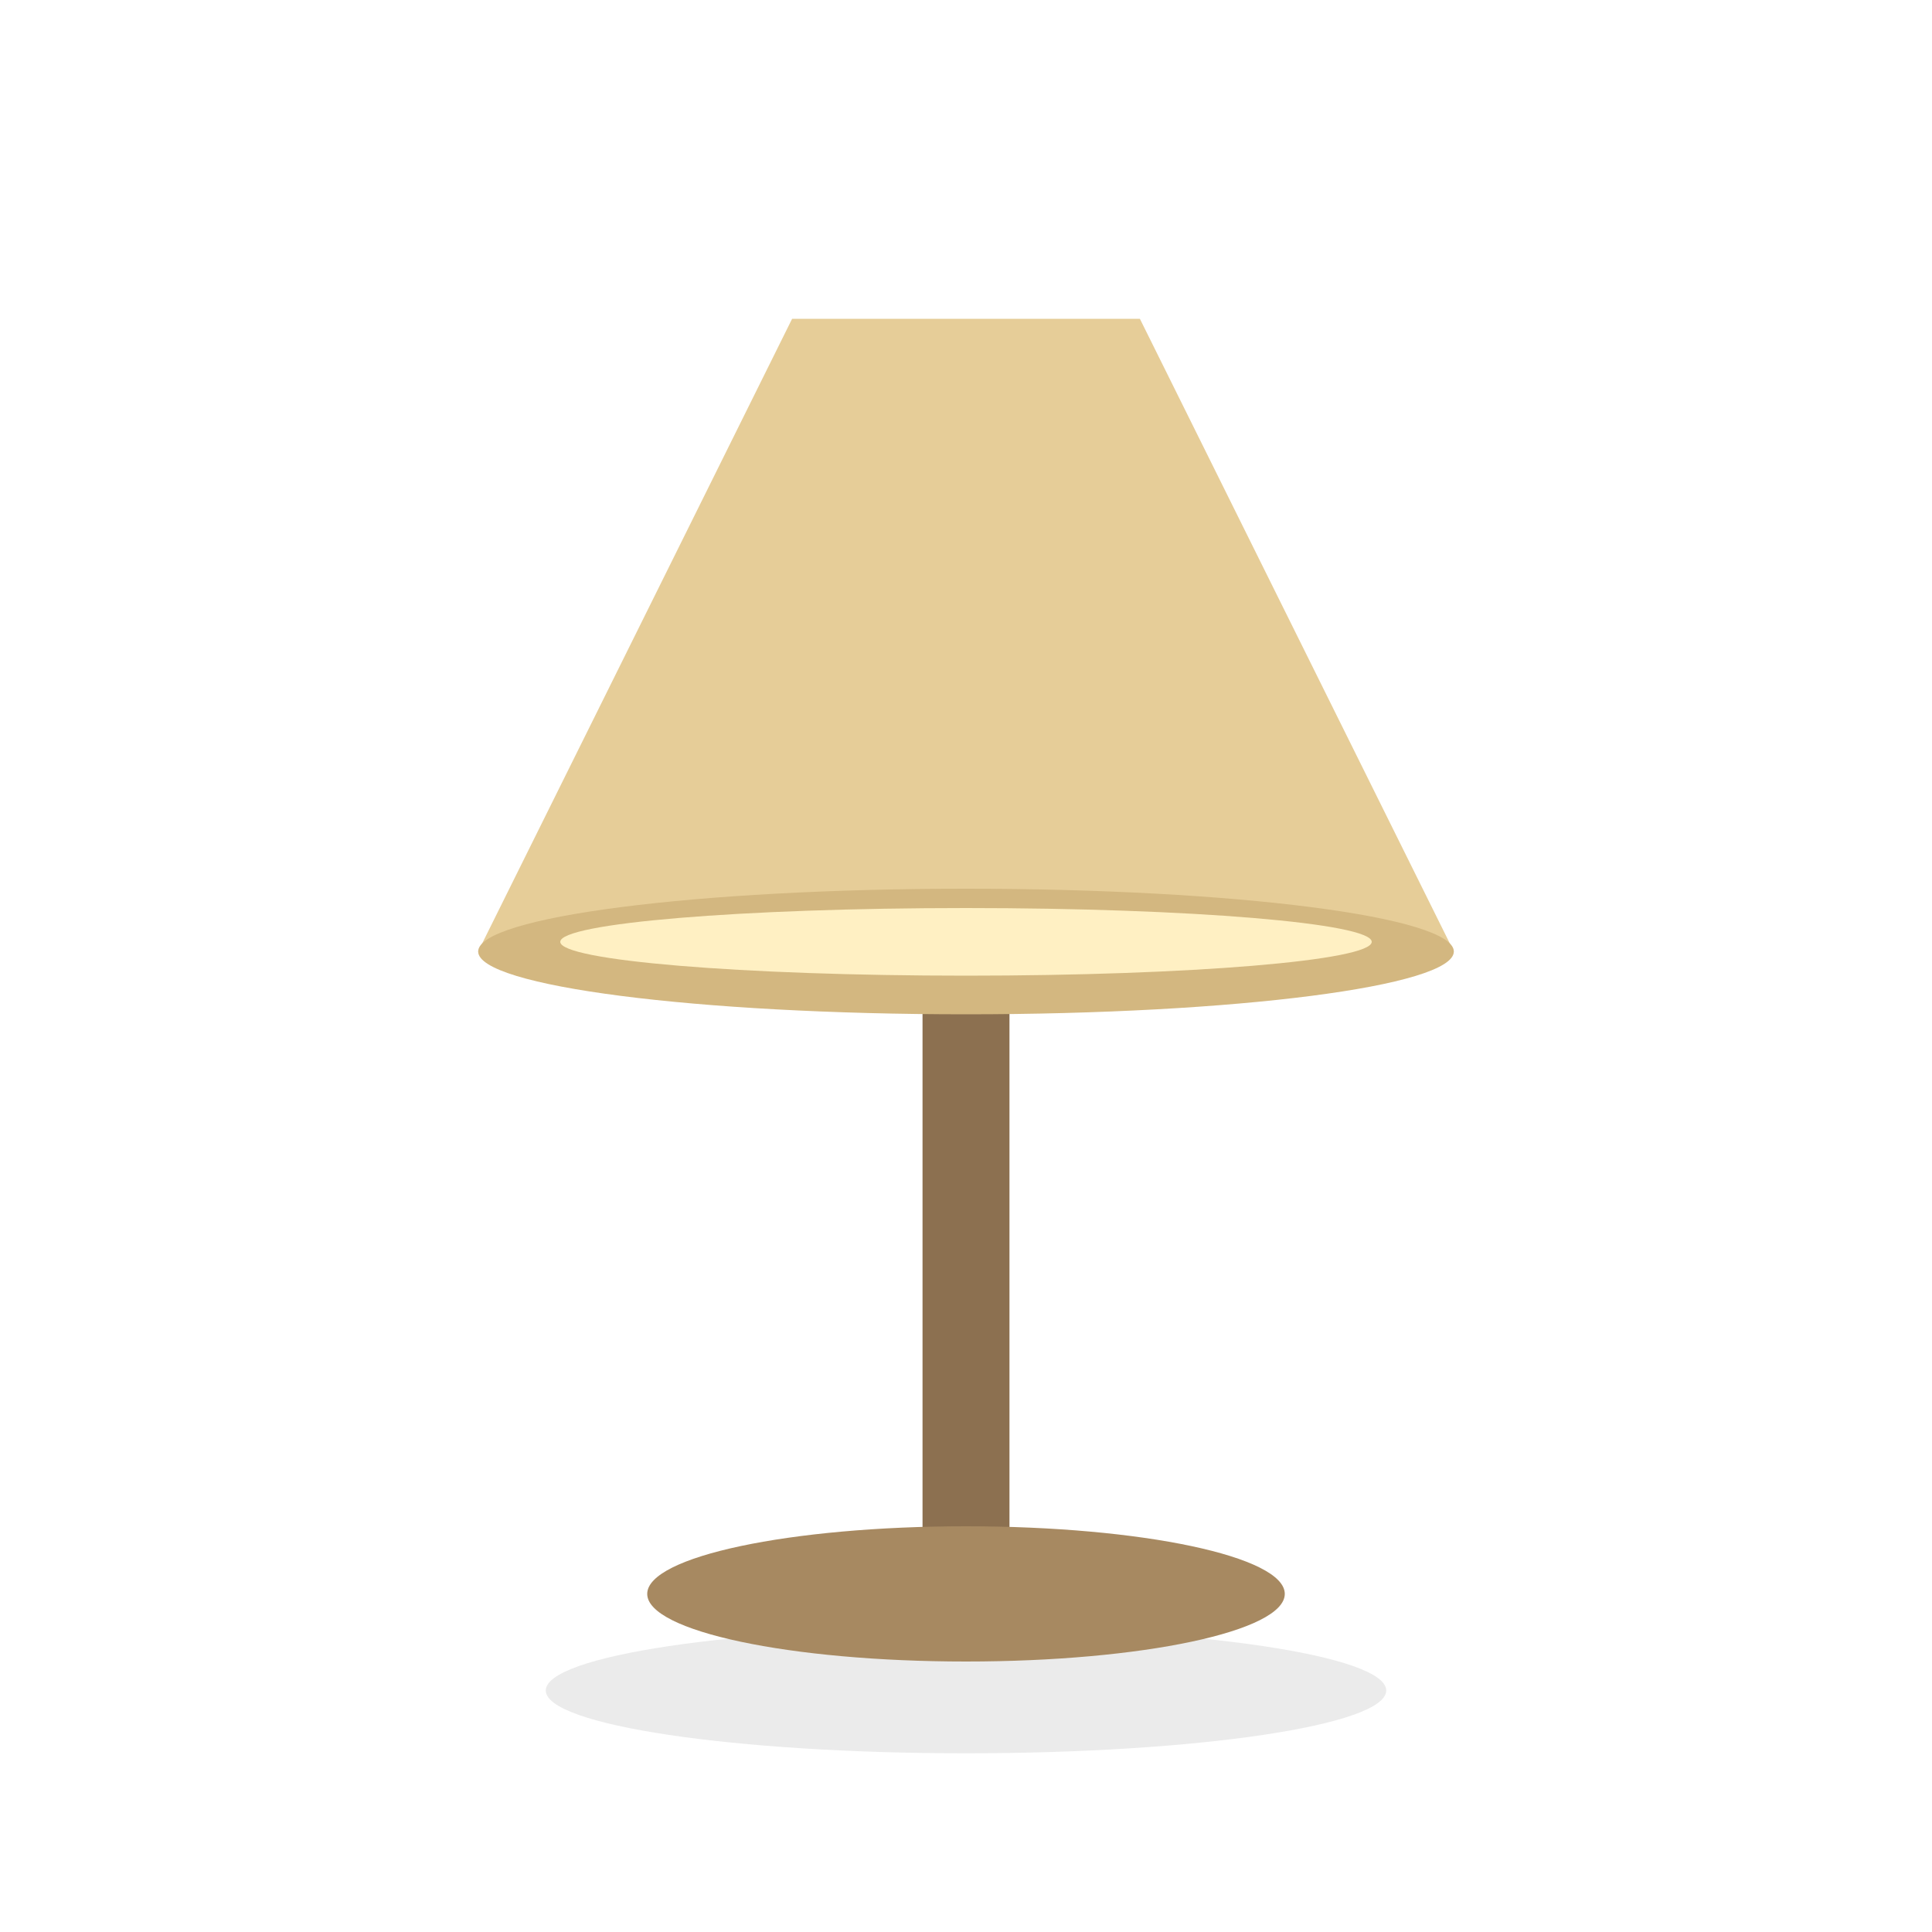
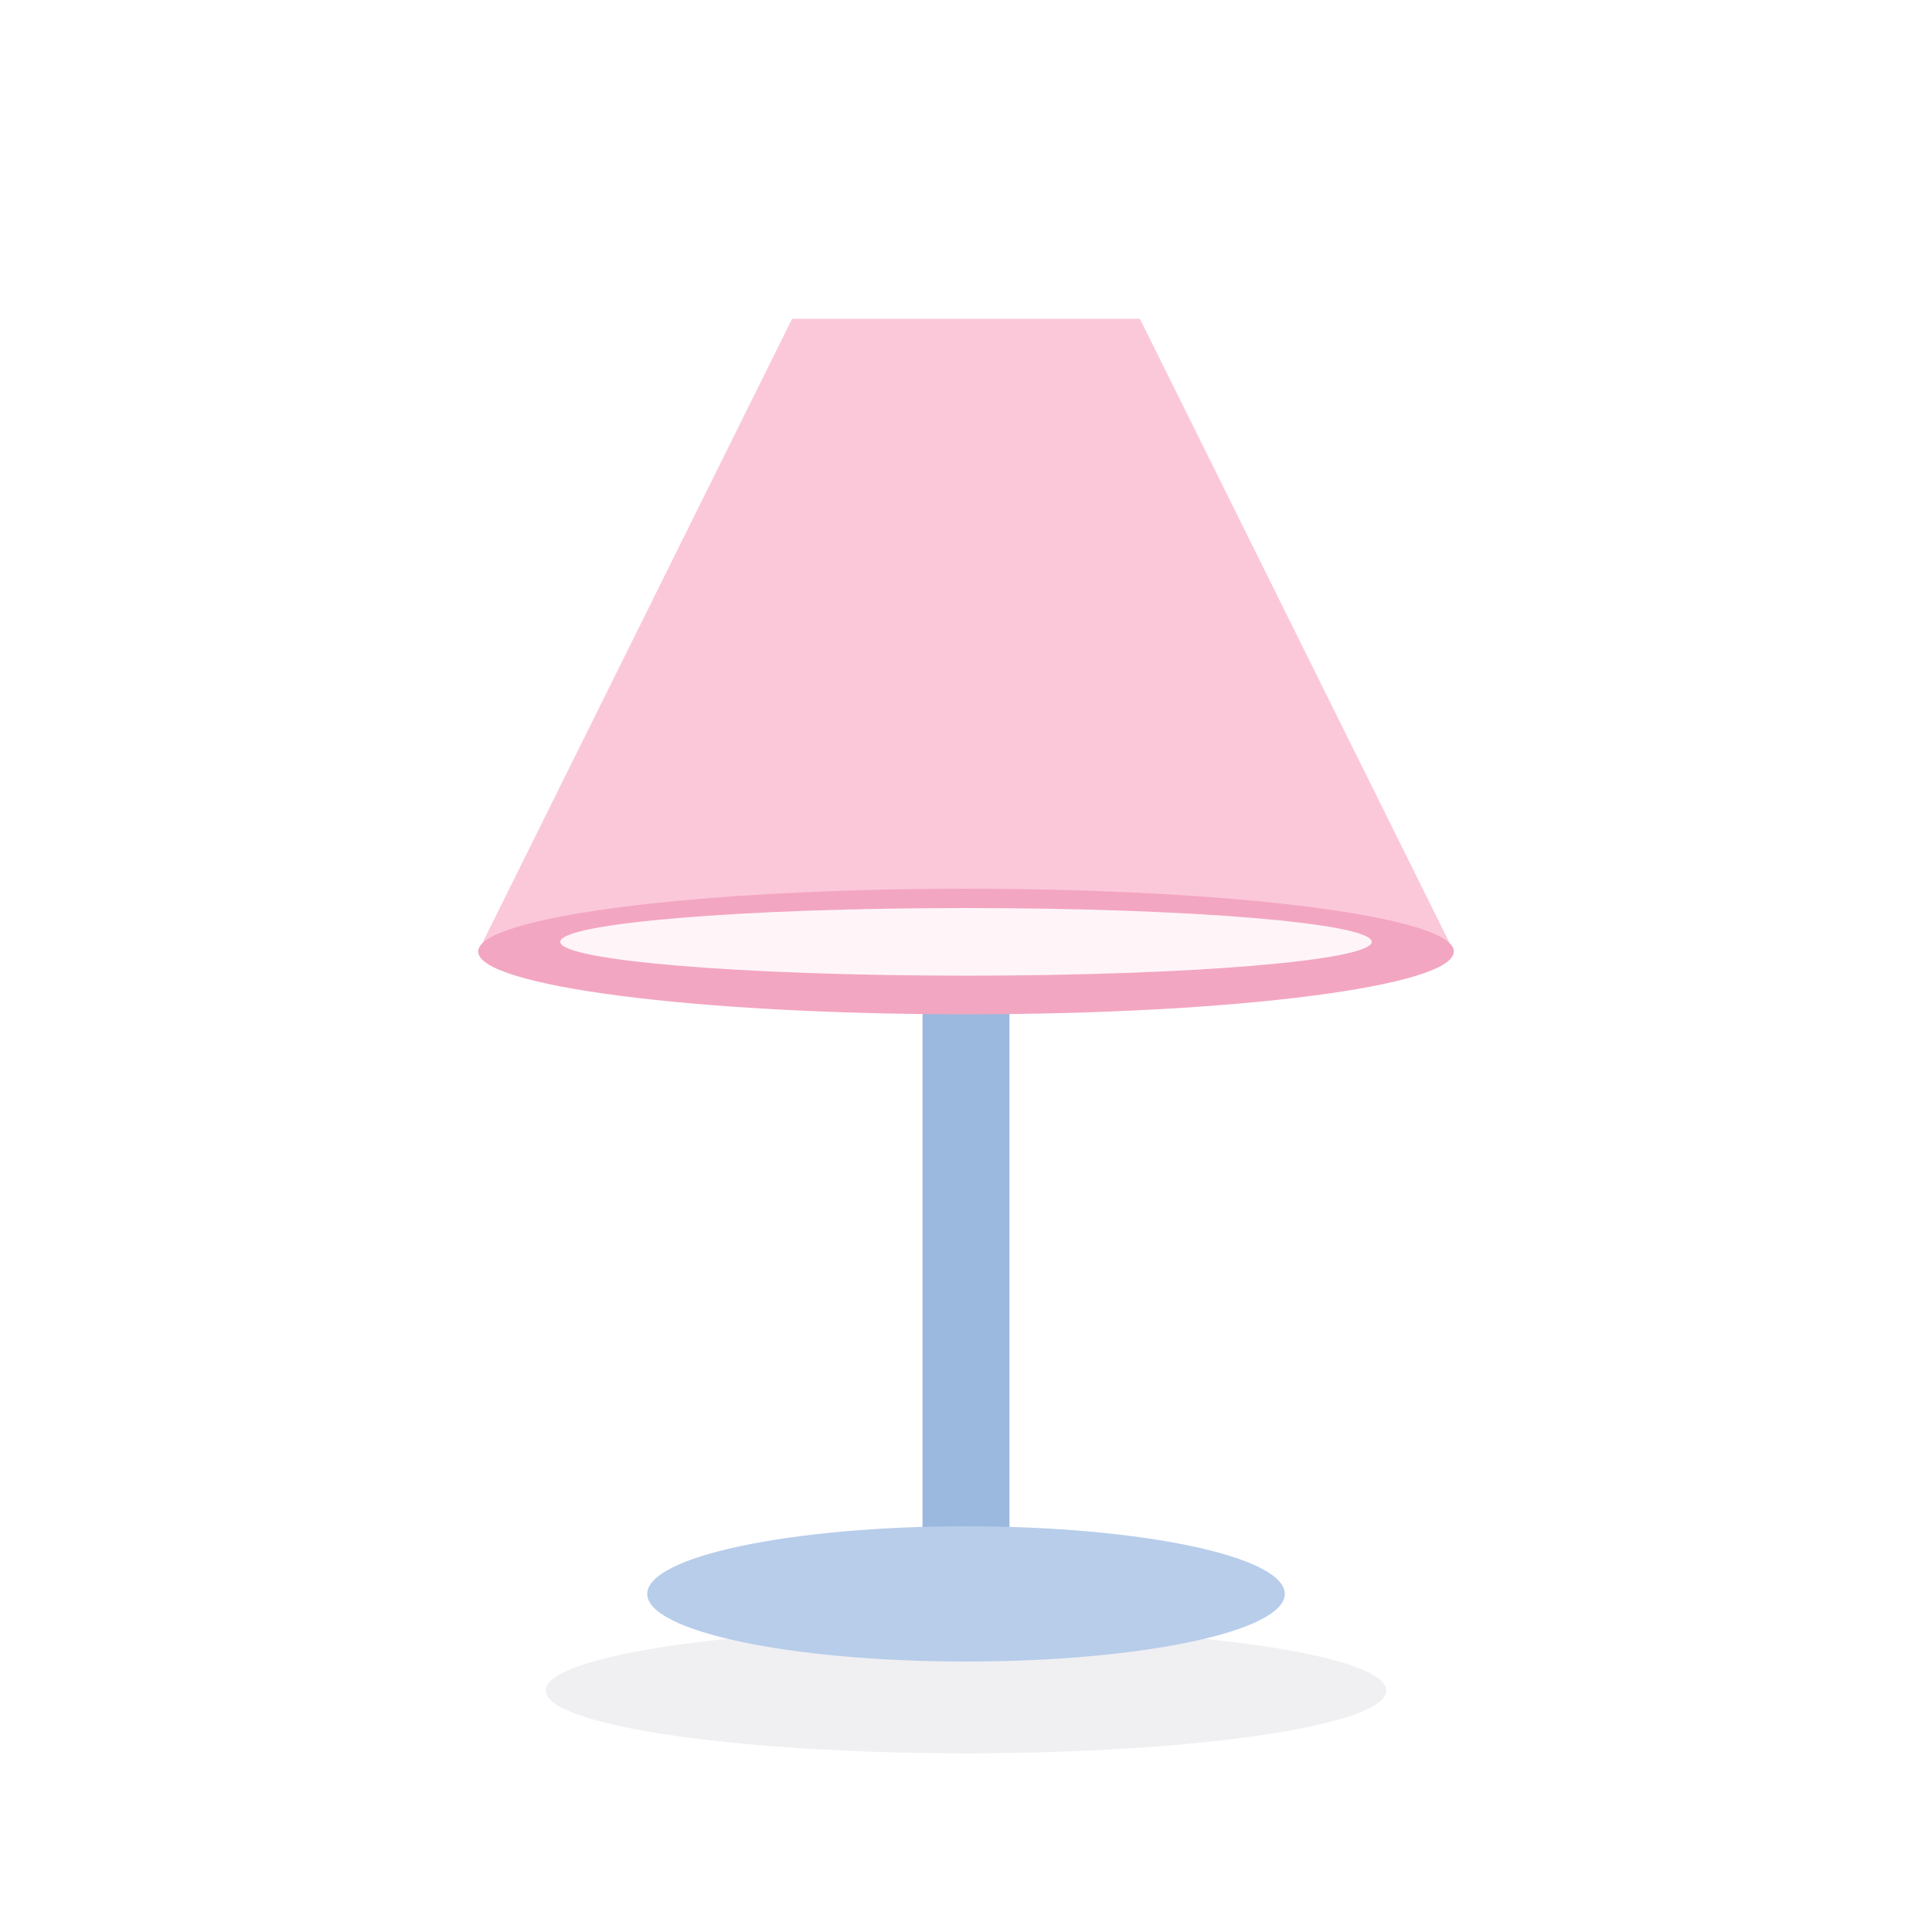
<svg xmlns="http://www.w3.org/2000/svg" viewBox="0 0 400 400">
-   <ellipse cx="200" cy="350" rx="87" ry="13" fill="#000" opacity=".08" />
-   <path d="M191 175h18v159h-18z" fill="#8c7050" />
-   <ellipse cx="200" cy="330" rx="66" ry="14" fill="#a78961" />
-   <path d="M164 66h72l65 131H99Z" fill="#e6cd98" />
-   <ellipse cx="200" cy="197" rx="101" ry="13" fill="#d3b780" />
-   <ellipse cx="200" cy="195" rx="84" ry="7" fill="#fff0c3" />
+   <ellipse cx="200" cy="350" rx="87" ry="13" fill="#3a3956" opacity=".08" />
+   <path d="M191 175h18v159h-18z" fill="#9bb9de" />
+   <ellipse cx="200" cy="330" rx="66" ry="14" fill="#b7cdea" />
+   <path d="M164 66h72l65 131H99Z" fill="#fbc8da" />
+   <ellipse cx="200" cy="197" rx="101" ry="13" fill="#f3a6c1" />
+   <ellipse cx="200" cy="195" rx="84" ry="7" fill="#fff5f9" />
</svg>
